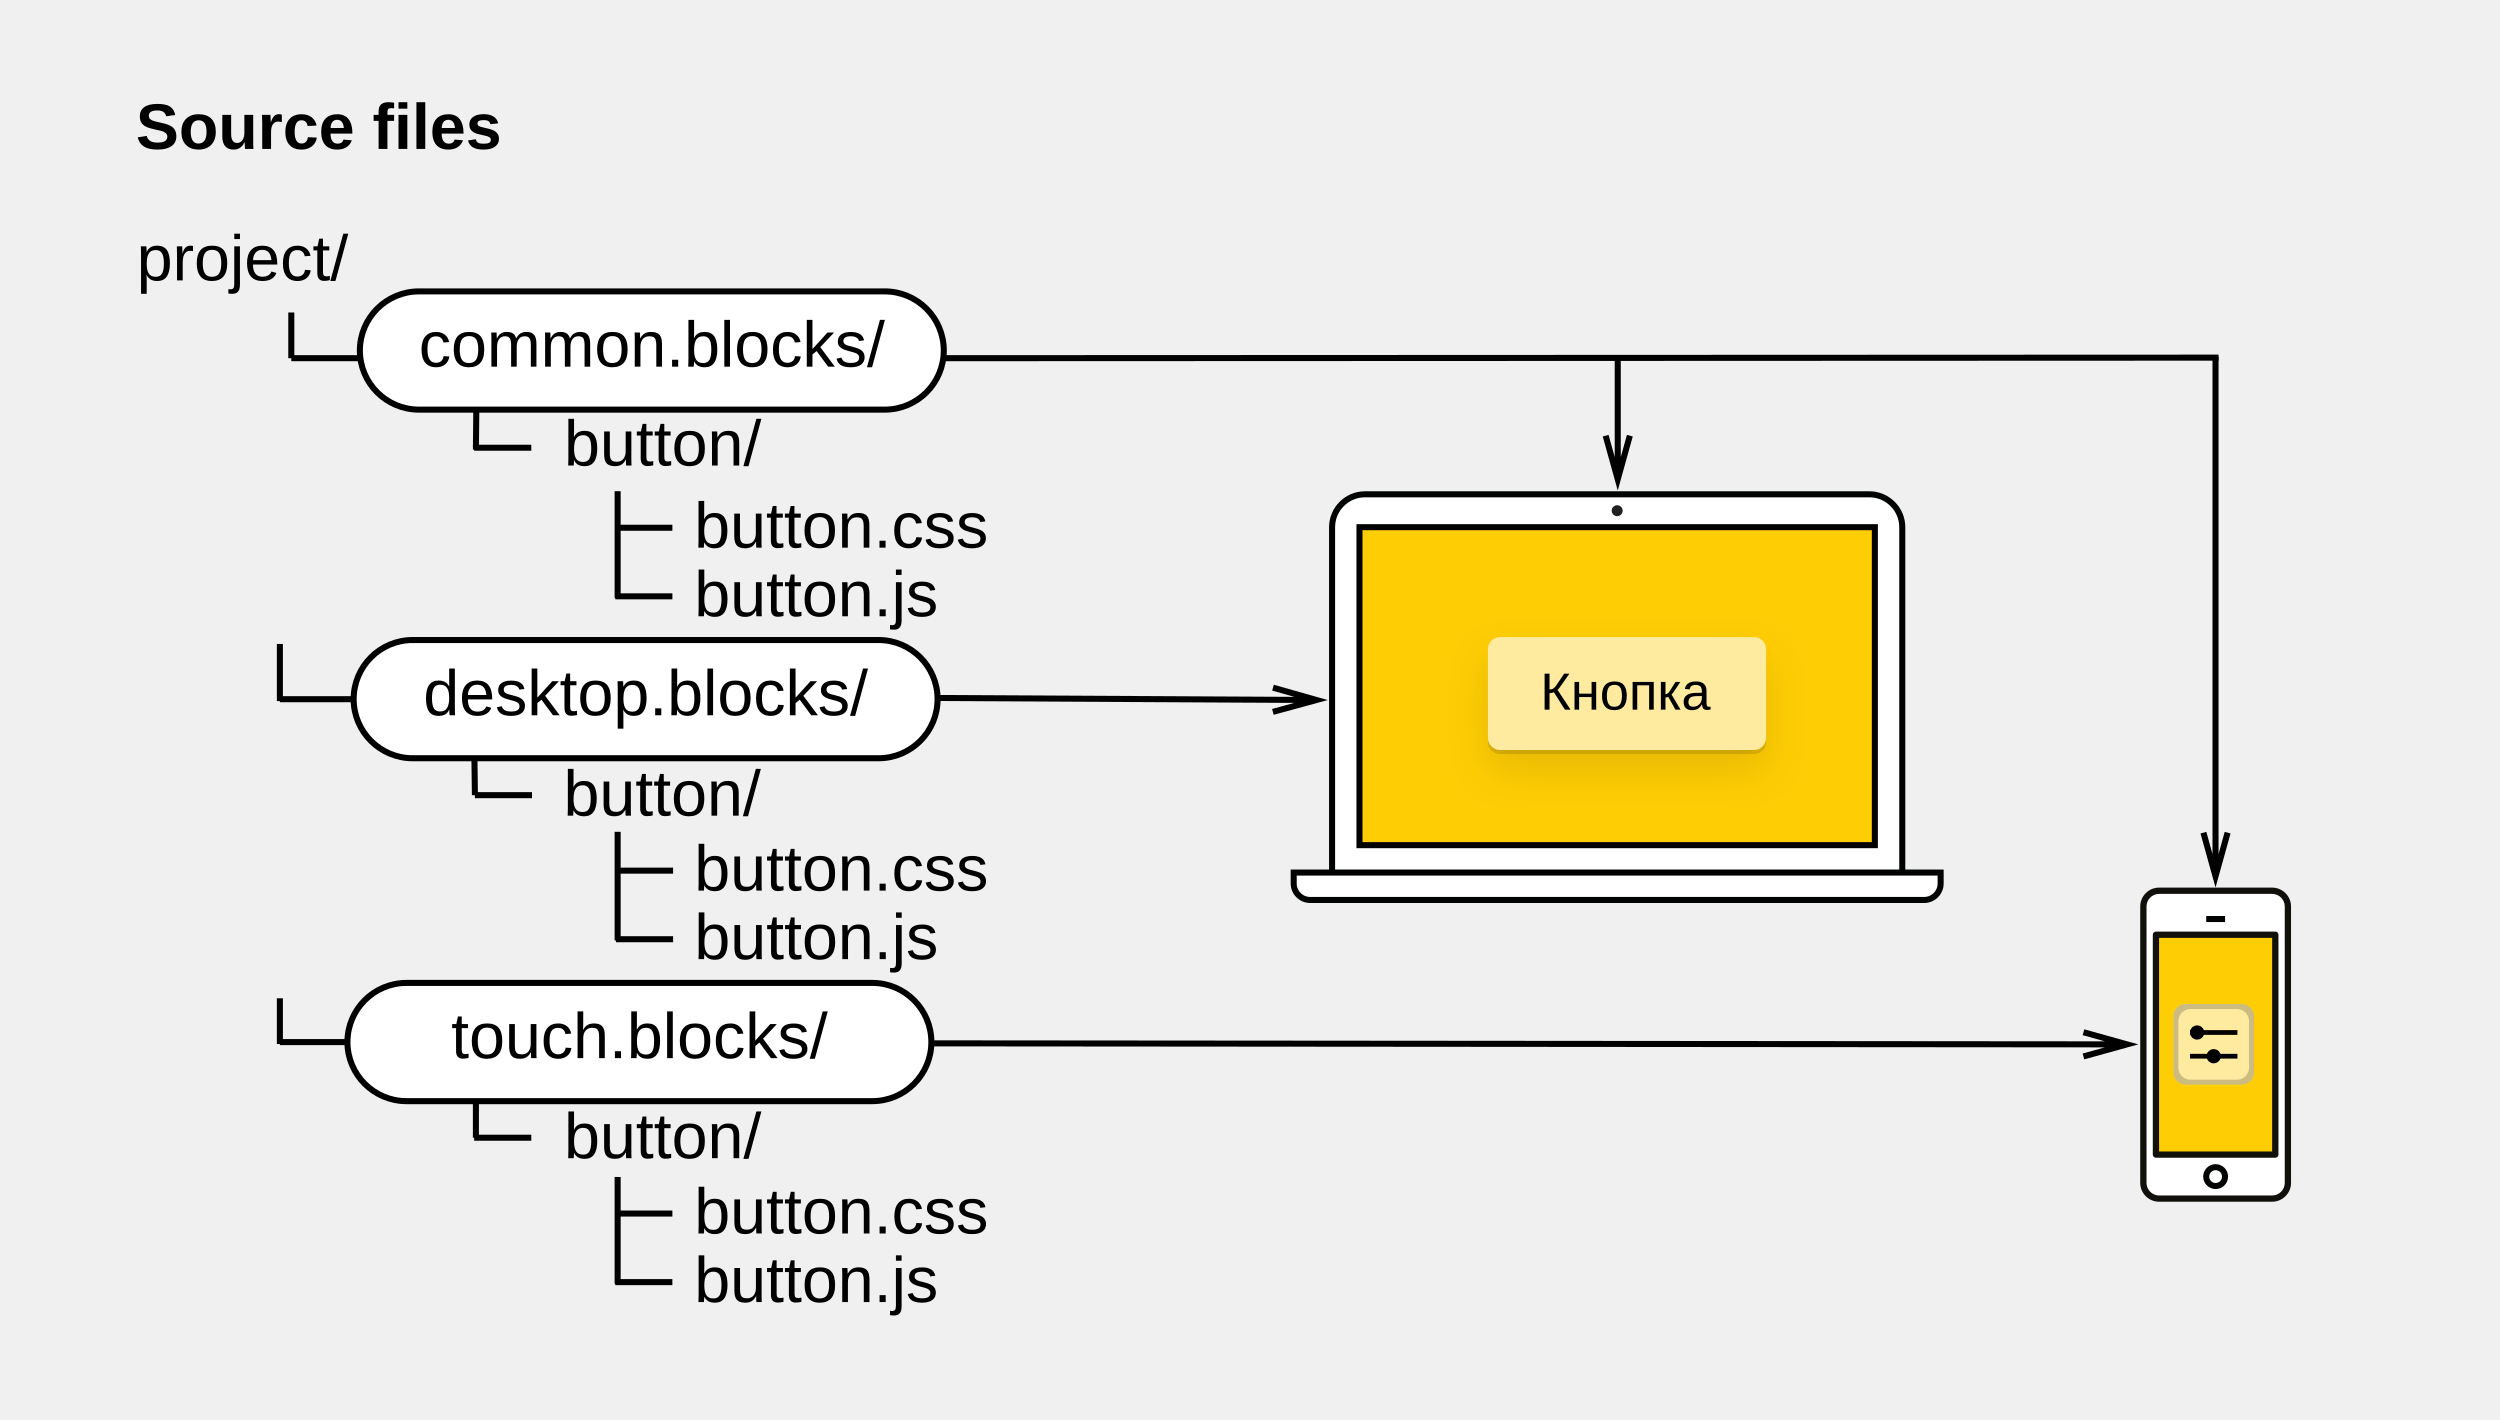
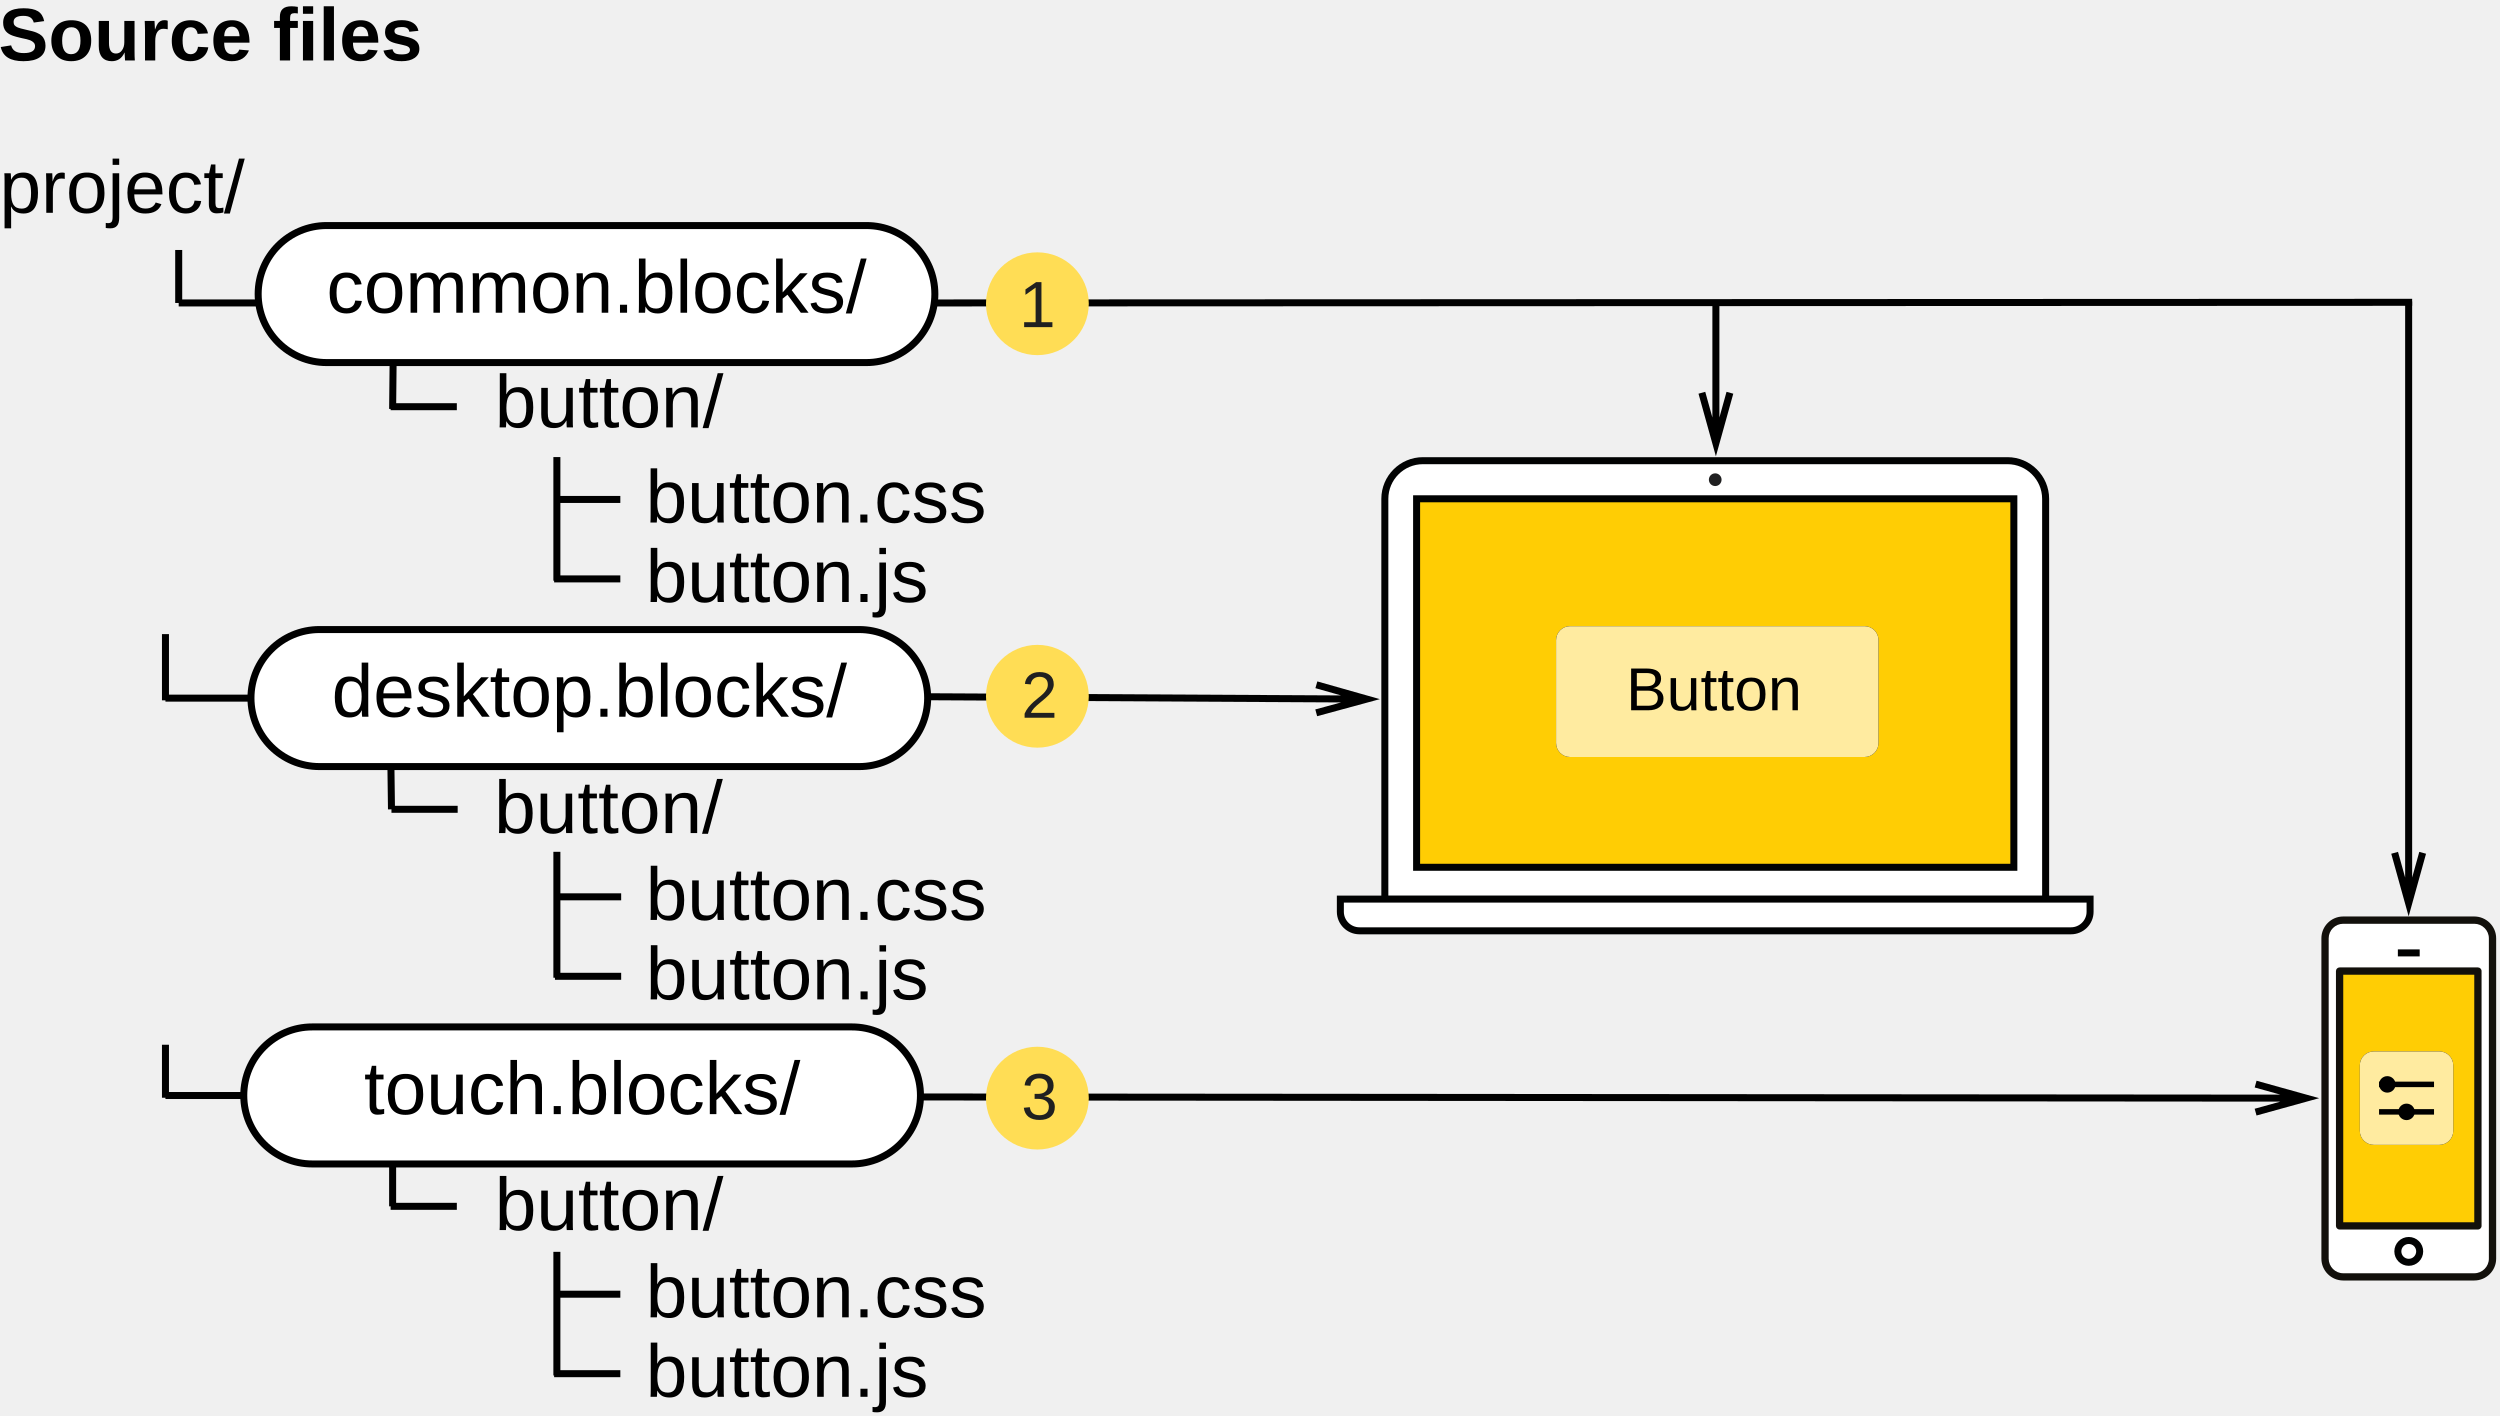
- <svg xmlns="http://www.w3.org/2000/svg" xmlns:xlink="http://www.w3.org/1999/xlink" width="620" height="352" viewBox="0 0 620 352" style="background:#fff">
-   <defs>
-     <rect id="b" width="69" height="28" rx="3" />
-     <filter x="-50%" y="-50%" width="200%" height="200%" filterUnits="objectBoundingBox" id="a">
-       <feOffset dy="1" in="SourceAlpha" result="shadowOffsetOuter1" />
-       <feColorMatrix values="0 0 0 0 0 0 0 0 0 0 0 0 0 0 0 0 0 0 0.12 0" in="shadowOffsetOuter1" result="shadowMatrixOuter1" />
-       <feOffset dy="5" in="SourceAlpha" result="shadowOffsetOuter2" />
-       <feGaussianBlur stdDeviation="5" in="shadowOffsetOuter2" result="shadowBlurOuter2" />
-       <feColorMatrix values="0 0 0 0 0 0 0 0 0 0 0 0 0 0 0 0 0 0 0.1 0" in="shadowBlurOuter2" result="shadowMatrixOuter2" />
-       <feMerge>
-         <feMergeNode in="shadowMatrixOuter1" />
-         <feMergeNode in="shadowMatrixOuter2" />
-       </feMerge>
-     </filter>
-     <rect id="c" width="20" height="20" rx="3" />
-     <filter x="-50%" y="-50%" width="200%" height="200%" filterUnits="objectBoundingBox" id="d">
-       <feMorphology radius="1" in="SourceAlpha" result="shadowSpreadInner1" />
-       <feOffset in="shadowSpreadInner1" result="shadowOffsetInner1" />
-       <feComposite in="shadowOffsetInner1" in2="SourceAlpha" operator="arithmetic" k2="-1" k3="1" result="shadowInnerInner1" />
-       <feColorMatrix values="0 0 0 0 0 0 0 0 0 0 0 0 0 0 0 0 0 0 0.2 0" in="shadowInnerInner1" />
-     </filter>
-   </defs>
-   <g fill="none" fill-rule="evenodd">
-     <path d="M12.428 17.968h133.228v28.346H12.428z" />
-     <text fill="#000" font-family="Arial-BoldMT, Arial" font-size="16" font-weight="bold" transform="translate(12.428 17.26)">
-       <tspan x="21.26" y="19.68">Source files</tspan>
+ <svg xmlns="http://www.w3.org/2000/svg" width="535" height="303">
+   <g transform="translate(-22 -7)" fill="none" fill-rule="evenodd">
+     <path d="M.428.968h133.228v28.346H.428z" />
+     <text transform="translate(21.428 5.26)" font-size="16" font-family="Arial-BoldMT, Arial" fill="#000" font-weight="bold">
+       <tspan x=".26" y="14.68">Source files</tspan>
    </text>
-     <path d="M118.177 96.637l-.154 14.88m-.43-.479h14.17" stroke="#000" stroke-width="1.5" fill="#000" />
-     <path d="M122.142 100.74h84.419v19.843h-84.419z" />
-     <text fill="#000" font-family="ArialMT, Arial" font-size="16" transform="translate(122.142 100.528)">
-       <tspan x="17.74" y="14.93">button/</tspan>
+     <path d="M106.177 79.637l-.154 14.88m-.43-.479h14.17" stroke="#000" stroke-width="1.5" fill="#000" fill-rule="nonzero" />
+     <path d="M110.142 83.74h84.419v19.843h-84.419z" />
+     <text transform="translate(127.142 83.528)" font-size="16" font-family="ArialMT, Arial" fill="#000">
+       <tspan x=".74" y="14.93">button/</tspan>
    </text>
-     <path d="M152.581 130.881h14.17" stroke="#000" stroke-width="1.5" fill="#000" />
-     <path d="M17.827 54.819h84.6v19.843h-84.6z" />
-     <text fill="#000" font-family="ArialMT, Arial" font-size="16" transform="translate(17.827 54.607)">
-       <tspan x="16.07" y="14.93">project/</tspan>
+     <path d="M140.581 113.881h14.17" stroke="#000" stroke-width="1.5" fill="#000" fill-rule="nonzero" />
+     <path d="M5.827 37.819h84.6v19.843h-84.6z" />
+     <text transform="translate(21.827 37.607)" font-size="16" font-family="ArialMT, Arial" fill="#000">
+       <tspan x=".07" y="14.93">project/</tspan>
    </text>
-     <path d="M72.239 88.83h19.84M72.243 77.496v11.34m80.929 32.978v26.46" stroke="#000" stroke-width="1.5" fill="#000" />
-     <path d="M159.701 143.074h85.451v9.921h-85.451z" />
-     <text fill="#000" font-family="ArialMT, Arial" font-size="16" transform="translate(159.701 137.941)">
-       <tspan x="12.48" y="14.89">button.js</tspan>
+     <path d="M60.239 71.83h19.84M60.243 60.496v11.34m80.929 32.978v26.46" stroke="#000" stroke-width="1.5" fill="#000" fill-rule="nonzero" />
+     <path d="M147.701 126.074h85.451v9.921h-85.451z" />
+     <text transform="translate(159.701 120.941)" font-size="16" font-family="ArialMT, Arial" fill="#000">
+       <tspan x=".48" y="14.89">button.js</tspan>
    </text>
-     <path d="M165.937 126.066h85.377v9.921h-85.377z" />
-     <text fill="#000" font-family="ArialMT, Arial" font-size="16" transform="translate(165.937 120.933)">
-       <tspan x="6.22" y="14.89">button.css</tspan>
+     <path d="M153.937 109.066h85.377v9.921h-85.377z" />
+     <text transform="translate(159.937 103.933)" font-size="16" font-family="ArialMT, Arial" fill="#000">
+       <tspan x=".22" y="14.89">button.css</tspan>
    </text>
-     <path d="M152.581 147.889h14.17m-49.141 36.622l.167 12.69m-.005-.005h14.17" stroke="#000" stroke-width="1.5" fill="#000" />
-     <text transform="translate(139.7 187.35)" font-size="16" font-family="ArialMT, Arial" fill="#000">
+     <path d="M140.581 130.889h14.17m-49.141 36.622l.167 12.69m-.005-.005h14.17" stroke="#000" stroke-width="1.5" fill="#000" fill-rule="nonzero" />
+     <text transform="translate(127.7 170.35)" font-size="16" font-family="ArialMT, Arial" fill="#000">
      <tspan x=".05" y="14.93">button/</tspan>
    </text>
-     <path d="M152.76 215.92h14.17m-97.526-42.519h19.84M69.409 159.7v14.17m83.763 32.417v26.95" stroke="#000" stroke-width="1.5" fill="#000" />
-     <text transform="translate(172.126 222.981)" font-size="16" font-family="ArialMT, Arial" fill="#000">
+     <path d="M140.76 198.92h14.17m-97.526-42.519h19.84M57.409 142.7v14.17m83.763 32.417v26.95" stroke="#000" stroke-width="1.5" fill="#000" fill-rule="nonzero" />
+     <text transform="translate(160.126 205.981)" font-size="16" font-family="ArialMT, Arial" fill="#000">
      <tspan x=".08" y="14.89">button.js</tspan>
    </text>
-     <text transform="translate(171.362 205.973)" font-size="16" font-family="ArialMT, Arial" fill="#000">
+     <text transform="translate(159.362 188.973)" font-size="16" font-family="ArialMT, Arial" fill="#000">
      <tspan x=".82" y="14.89">button.css</tspan>
    </text>
-     <path d="M152.76 232.928h14.17m-48.907 31.028v18.2m-.43-.003h14.17" stroke="#000" stroke-width="1.5" fill="#000" />
-     <text transform="translate(139.142 272.308)" font-size="16" font-family="ArialMT, Arial" fill="#000">
+     <path d="M140.76 215.928h14.17m-48.907 31.028v18.2m-.43-.003h14.17" stroke="#000" stroke-width="1.5" fill="#000" fill-rule="nonzero" />
+     <text transform="translate(127.142 255.308)" font-size="16" font-family="ArialMT, Arial" fill="#000">
      <tspan x=".74" y="14.93">button/</tspan>
    </text>
-     <path d="M152.581 300.96h14.17m-97.347-42.52h19.84m-19.835-10.866v11.34m83.763 32.979v26.46" stroke="#000" stroke-width="1.5" fill="#000" />
-     <text transform="translate(171.701 308.02)" font-size="16" font-family="ArialMT, Arial" fill="#000">
+     <path d="M140.581 283.96h14.17m-97.347-42.52h19.84m-19.835-10.866v11.34m83.763 32.979v26.46" stroke="#000" stroke-width="1.5" fill="#000" fill-rule="nonzero" />
+     <text transform="translate(159.701 291.02)" font-size="16" font-family="ArialMT, Arial" fill="#000">
      <tspan x=".48" y="14.89">button.js</tspan>
    </text>
-     <text transform="translate(171.362 291.012)" font-size="16" font-family="ArialMT, Arial" fill="#000">
+     <text transform="translate(159.362 274.012)" font-size="16" font-family="ArialMT, Arial" fill="#000">
      <tspan x=".82" y="14.89">button.css</tspan>
    </text>
-     <path d="M152.581 317.968h14.17" stroke="#000" stroke-width="1.5" fill="#000" />
-     <g transform="translate(87.706 157.993)">
-       <rect stroke="#000" stroke-width="1.5" fill="#FFF" y=".73" width="144.813" height="29.324" rx="14.662" />
-       <text fill="#000" font-family="ArialMT, Arial" font-size="16">
-         <tspan x="17.27" y="19.39">desktop.blocks/</tspan>
+     <path d="M140.581 300.968h14.17" stroke="#000" stroke-width="1.5" fill="#000" fill-rule="nonzero" />
+     <g transform="translate(75.706 140.993)">
+       <rect stroke="#000" stroke-width="1.5" fill="#FFF" fill-rule="nonzero" y=".73" width="144.813" height="29.324" rx="14.662" />
+       <text transform="translate(17 5)" font-size="16" font-family="ArialMT, Arial" fill="#000">
+         <tspan x=".27" y="14.39">desktop.blocks/</tspan>
      </text>
    </g>
-     <g transform="translate(89.247 71.536)">
-       <rect stroke="#000" stroke-width="1.5" fill="#FFF" y=".73" width="144.813" height="29.324" rx="14.662" />
-       <text fill="#000" font-family="ArialMT, Arial" font-size="16">
-         <tspan x="14.61" y="19.39">common.blocks/</tspan>
+     <g transform="translate(77.247 54.536)">
+       <rect stroke="#000" stroke-width="1.5" fill="#FFF" fill-rule="nonzero" y=".73" width="144.813" height="29.324" rx="14.662" />
+       <text transform="translate(14 5)" font-size="16" font-family="ArialMT, Arial" fill="#000">
+         <tspan x=".61" y="14.39">common.blocks/</tspan>
      </text>
    </g>
-     <g transform="translate(86.166 243.032)">
-       <rect stroke="#000" stroke-width="1.5" fill="#FFF" y=".73" width="144.813" height="29.324" rx="14.662" />
-       <text fill="#000" font-family="ArialMT, Arial" font-size="16">
-         <tspan x="25.72" y="19.39">touch.blocks/</tspan>
+     <g transform="translate(74.166 226.032)">
+       <rect stroke="#000" stroke-width="1.5" fill="#FFF" fill-rule="nonzero" y=".73" width="144.813" height="29.324" rx="14.662" />
+       <text transform="translate(25 5)" font-size="16" font-family="ArialMT, Arial" fill="#000">
+         <tspan x=".72" y="14.39">touch.blocks/</tspan>
      </text>
    </g>
-     <path d="M231.5 258.75l296 .255m-10.803 2.991l10.803-2.99-10.797-3.01M232.49 173.102l93.997.498m-10.815 2.943l10.815-2.943-10.784-3.057M401.2 88.827v30.023m-3-10.8l3 10.8 3-10.8" stroke="#000" stroke-width="1.5" />
-     <path d="M406.497 216.402h-85.66v2.72c0 2.24 1.84 4.07 4.08 4.07h152.28c2.25 0 4.08-1.83 4.08-4.07v-2.72h-74.78zm57.108-93.818h-125.09c-4.49 0-8.16 3.67-8.16 8.16v85.65h141.41v-85.65c0-4.49-3.68-8.16-8.16-8.16z" stroke="#010202" stroke-width="1.5" fill="#FFF" />
-     <path d="M402.418 126.655c0 .76-.61 1.36-1.36 1.36-.75 0-1.36-.6-1.36-1.36 0-.75.61-1.36 1.36-1.36.75 0 1.36.61 1.36 1.36z" fill="#202021" />
-     <path d="M406.495 171.529h-10.88c0-16.32 9.52-28.55 9.52-28.55h-29.91a4.09 4.09 0 0 0-4.08 4.08v44.87c0 2.24 1.84 4.07 4.08 4.07h31.88c-2.99-12.64-.61-24.47-.61-24.47z" stroke="#010202" stroke-width="1.5" fill="#FFCC09" />
-     <path d="M379.303 178.332s9.52 5.43 21.75 5.43c12.24 0 21.76-5.43 21.76-5.43h-43.51z" />
-     <path d="M379.303 178.332s9.52 5.43 21.75 5.43c12.24 0 21.76-5.43 21.76-5.43" stroke="#010202" stroke-width="1.5" fill="#000" />
-     <path d="M386.101 153.858v5.43z" />
-     <path d="M386.101 153.858v5.43" stroke="#010202" stroke-width="1.5" fill="#000" />
-     <path d="M413.295 153.858v5.43z" />
-     <path d="M413.295 153.858v5.43" stroke="#010202" stroke-width="1.5" fill="#000" />
-     <path d="M407.107 195.999h19.78c2.25 0 4.08-1.83 4.08-4.07v-44.87c0-2.25-1.83-4.08-4.08-4.08h-21.75l1.97 53.02z" />
-     <path d="M407.107 195.999h19.78c2.25 0 4.08-1.83 4.08-4.07v-44.87c0-2.25-1.83-4.08-4.08-4.08h-21.75" stroke="#010202" stroke-width="1.5" fill="#000" />
-     <path d="M337.153 130.74h127.81v78.86h-127.81z" stroke="#010202" stroke-width="1.5" fill="#FFCD04" />
-     <path d="M549.45 88.497V217.3m-3-10.8l3 10.8 3-10.8" stroke="#000" stroke-width="1.5" />
-     <path d="M535.457 297.248c-2.15 0-3.9-1.75-3.9-3.89v-68.56c0-2.14 1.75-3.89 3.9-3.89h28.04c2.14 0 3.9 1.75 3.9 3.89v68.56c0 2.14-1.76 3.89-3.9 3.89h-28.04z" fill="#FFF" />
-     <path d="M563.498 221.687c1.71 0 3.12 1.4 3.12 3.11v68.56c0 1.71-1.41 3.12-3.12 3.12h-28.05c-1.71 0-3.11-1.41-3.11-3.12v-68.56c0-1.71 1.4-3.11 3.11-3.11h28.05zm0-1.56h-28.05c-2.57 0-4.67 2.1-4.67 4.67v68.56c0 2.57 2.1 4.67 4.67 4.67h28.05c2.57 0 4.68-2.1 4.68-4.67v-68.56c0-2.57-2.11-4.67-4.68-4.67z" fill="#12100B" />
-     <path d="M534.673 231.81h29.605v54.536h-29.605z" fill="#FFCD04" />
-     <path d="M563.494 232.59v52.98h-28.04v-52.98h28.04zm.78-1.56h-29.6c-.43 0-.78.35-.78.78v54.54c0 .42.35.77.78.77h29.6c.43 0 .78-.35.78-.77v-54.54c0-.43-.35-.78-.78-.78z" fill="#12100B" />
-     <ellipse cx="2.337" cy="2.717" rx="2.337" ry="2.337" transform="translate(547.138 289.081)" stroke="#010202" stroke-width="1.5" fill="#FFF" />
-     <path d="M551.813 227.92h-4.67" stroke="#010202" stroke-width="1.5" fill="#000" />
-     <path d="M234.03 88.83l316.17-.135" stroke="#000" stroke-width="1.5" fill="#000" />
-     <g transform="translate(369 158)">
-       <use fill="#000" filter="url(#a)" xlink:href="#b" />
-       <use fill="#FFEBA0" xlink:href="#b" />
+     <path d="M219.5 241.75l296 .255m-10.803 2.991l10.803-2.99-10.797-3.01M220.49 156.102l93.997.498m-10.815 2.943l10.815-2.943-10.784-3.057M389.2 71.827v30.023m-3-10.8l3 10.8 3-10.8" stroke="#000" stroke-width="1.5" />
+     <path d="M394.497 199.402h-85.66v2.72c0 2.24 1.84 4.07 4.08 4.07h152.28c2.25 0 4.08-1.83 4.08-4.07v-2.72h-74.78zm57.108-93.818h-125.09c-4.49 0-8.16 3.67-8.16 8.16v85.65h141.41v-85.65c0-4.49-3.68-8.16-8.16-8.16z" stroke="#010202" stroke-width="1.5" fill="#FFF" fill-rule="nonzero" />
+     <path d="M390.418 109.655c0 .76-.61 1.36-1.36 1.36-.75 0-1.36-.6-1.36-1.36 0-.75.61-1.36 1.36-1.36.75 0 1.36.61 1.36 1.36z" fill="#202021" fill-rule="nonzero" />
+     <path d="M394.495 154.529h-10.88c0-16.32 9.52-28.55 9.52-28.55h-29.91a4.09 4.09 0 0 0-4.08 4.08v44.87c0 2.24 1.84 4.07 4.08 4.07h31.88c-2.99-12.64-.61-24.47-.61-24.47z" stroke="#010202" stroke-width="1.5" fill="#FFCC09" fill-rule="nonzero" />
+     <path d="M367.303 161.332s9.52 5.43 21.75 5.43c12.24 0 21.76-5.43 21.76-5.43h-43.51z" />
+     <path d="M367.303 161.332s9.52 5.43 21.75 5.43c12.24 0 21.76-5.43 21.76-5.43" stroke="#010202" stroke-width="1.5" fill="#000" fill-rule="nonzero" />
+     <path d="M374.101 136.858v5.43-5.43z" />
+     <path d="M374.101 136.858v5.43" stroke="#010202" stroke-width="1.5" fill="#000" fill-rule="nonzero" />
+     <path d="M401.295 136.858v5.43-5.43z" />
+     <path d="M401.295 136.858v5.43" stroke="#010202" stroke-width="1.5" fill="#000" fill-rule="nonzero" />
+     <path d="M395.107 178.999h19.78c2.25 0 4.08-1.83 4.08-4.07v-44.87c0-2.25-1.83-4.08-4.08-4.08h-21.75l1.97 53.02z" />
+     <path d="M395.107 178.999h19.78c2.25 0 4.08-1.83 4.08-4.07v-44.87c0-2.25-1.83-4.08-4.08-4.08h-21.75" stroke="#010202" stroke-width="1.5" fill="#000" fill-rule="nonzero" />
+     <path stroke="#010202" stroke-width="1.5" fill="#FFCD04" fill-rule="nonzero" d="M325.153 113.74h127.81v78.86h-127.81z" />
+     <path d="M537.45 71.497V200.3m-3-10.8l3 10.8 3-10.8" stroke="#000" stroke-width="1.5" />
+     <path d="M523.457 280.248c-2.15 0-3.9-1.75-3.9-3.89v-68.56c0-2.14 1.75-3.89 3.9-3.89h28.04c2.14 0 3.9 1.75 3.9 3.89v68.56c0 2.14-1.76 3.89-3.9 3.89h-28.04z" fill="#FFF" fill-rule="nonzero" />
+     <path d="M551.498 204.687c1.71 0 3.12 1.4 3.12 3.11v68.56c0 1.71-1.41 3.12-3.12 3.12h-28.05c-1.71 0-3.11-1.41-3.11-3.12v-68.56c0-1.71 1.4-3.11 3.11-3.11h28.05zm0-1.56h-28.05c-2.57 0-4.67 2.1-4.67 4.67v68.56c0 2.57 2.1 4.67 4.67 4.67h28.05c2.57 0 4.68-2.1 4.68-4.67v-68.56c0-2.57-2.11-4.67-4.68-4.67z" fill="#12100B" fill-rule="nonzero" />
+     <path fill="#FFCD04" fill-rule="nonzero" d="M522.673 214.81h29.605v54.536h-29.605z" />
+     <path d="M551.494 215.59v52.98h-28.04v-52.98h28.04zm.78-1.56h-29.6c-.43 0-.78.35-.78.78v54.54c0 .42.35.77.78.77h29.6c.43 0 .78-.35.78-.77v-54.54c0-.43-.35-.78-.78-.78z" fill="#12100B" fill-rule="nonzero" />
+     <circle stroke="#010202" stroke-width="1.5" fill="#FFF" fill-rule="nonzero" cx="537.475" cy="274.798" r="2.337" />
+     <path d="M539.813 210.92h-4.67" stroke="#010202" stroke-width="1.5" fill="#000" fill-rule="nonzero" />
+     <path d="M222.03 71.83l316.17-.135" stroke="#000" stroke-width="1.5" fill="#000" fill-rule="nonzero" />
+     <g transform="translate(355 141)" fill-rule="nonzero">
+       <rect fill="#000" width="69" height="28" rx="3" />
+       <rect fill="#FFEBA0" width="69" height="28" rx="3" />
    </g>
-     <text font-family="ArialMT, Arial" font-size="13" fill="#000" transform="translate(369 158)">
-       <tspan x="13" y="18">Кнопка</tspan>
+     <g transform="translate(233 231)">
+       <circle fill="#FD5" fill-rule="nonzero" cx="11" cy="11" r="11" />
+       <text transform="translate(7 2)" font-size="14" font-family="ArialMT, Arial" fill="#202020">
+         <tspan x=".563" y="13.531">3</tspan>
+       </text>
+     </g>
+     <g transform="translate(233 145)">
+       <circle fill="#FD5" fill-rule="nonzero" cx="11" cy="11" r="11" />
+       <text transform="translate(7 2)" font-size="14" font-family="ArialMT, Arial" fill="#202020">
+         <tspan x=".563" y="13.601">2</tspan>
+       </text>
+     </g>
+     <g transform="translate(233 61)">
+       <circle fill="#FD5" fill-rule="nonzero" cx="11" cy="11" r="11" />
+       <text transform="translate(7 3)" font-size="14" font-family="ArialMT, Arial" fill="#202020">
+         <tspan x=".107" y="13">1</tspan>
+       </text>
+     </g>
+     <text transform="translate(370 147)" font-size="13" font-family="ArialMT, Arial" fill="#000">
+       <tspan x="0" y="12">Button</tspan>
    </text>
-     <g transform="translate(539 249)">
-       <use fill="#FFEBA0" xlink:href="#c" />
-       <use fill="#000" filter="url(#d)" xlink:href="#c" />
+     <g transform="translate(527 232)" fill-rule="nonzero">
+       <rect fill="#000" width="20" height="20" rx="3" />
+       <rect fill="#FFEBA0" width="20" height="20" rx="3" />
    </g>
-     <g transform="translate(543.118 254.294)" fill="#000">
-       <path d="M0 1.176h11.765v1.176H0zm0 5.883h11.765v1.176H0z" />
-       <ellipse cx="5.882" cy="7.647" rx="1.765" ry="1.765" />
-       <ellipse cx="1.765" cy="1.765" rx="1.765" ry="1.765" />
+     <g transform="translate(531.118 237.294)" fill-rule="nonzero" fill="#000">
+       <path d="M0 1.176h11.765v1.176H0V1.176zm0 5.883h11.765v1.176H0V7.059z" />
+       <circle cx="5.882" cy="7.647" r="1.765" />
+       <circle cx="1.765" cy="1.765" r="1.765" />
    </g>
  </g>
</svg>
